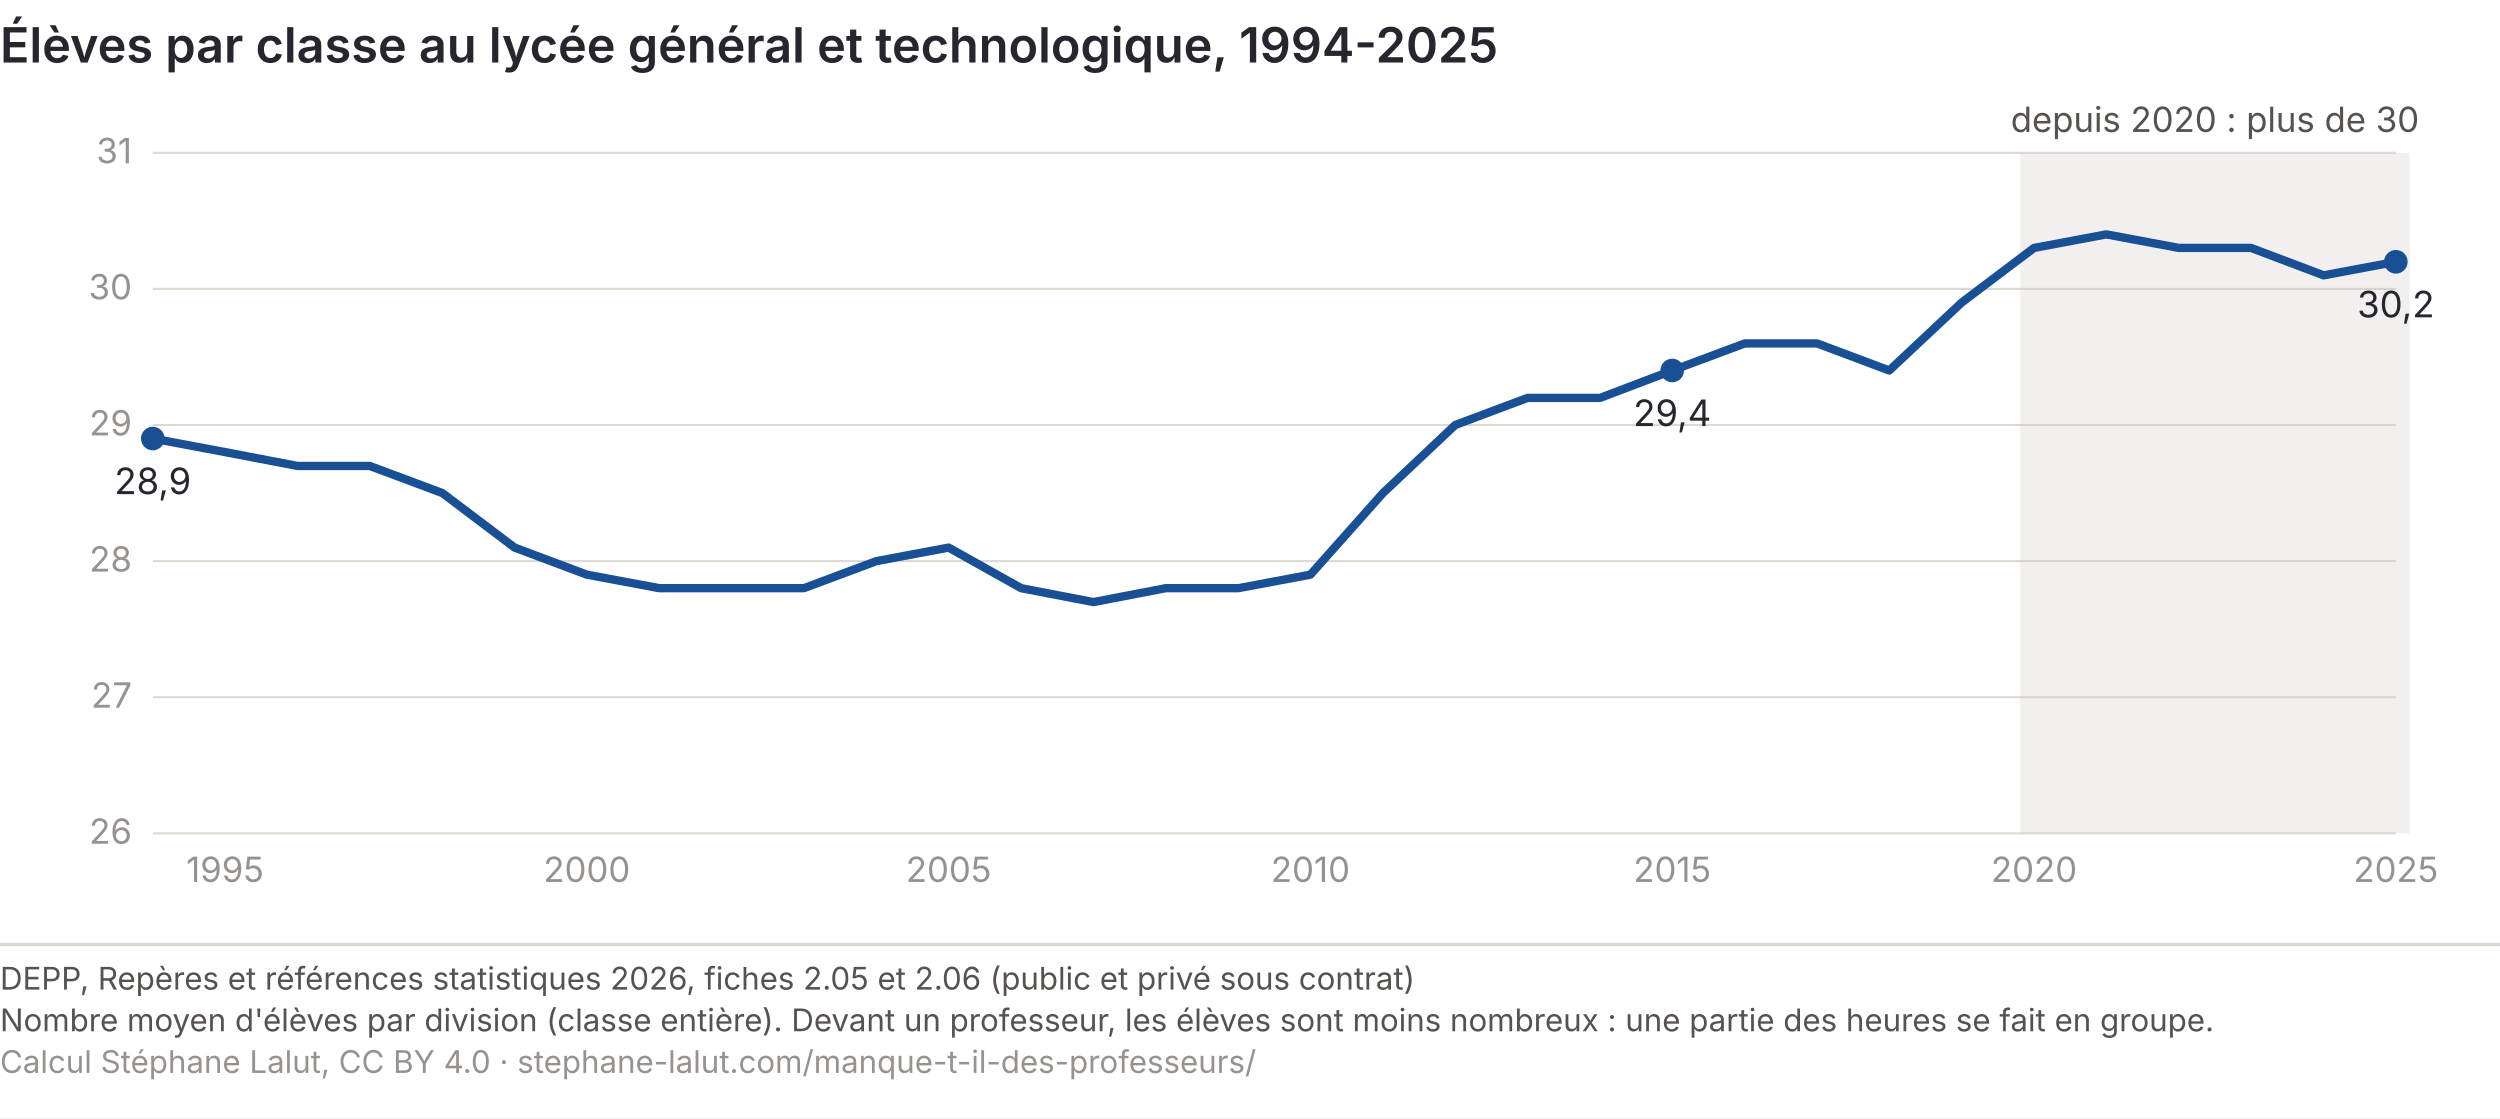
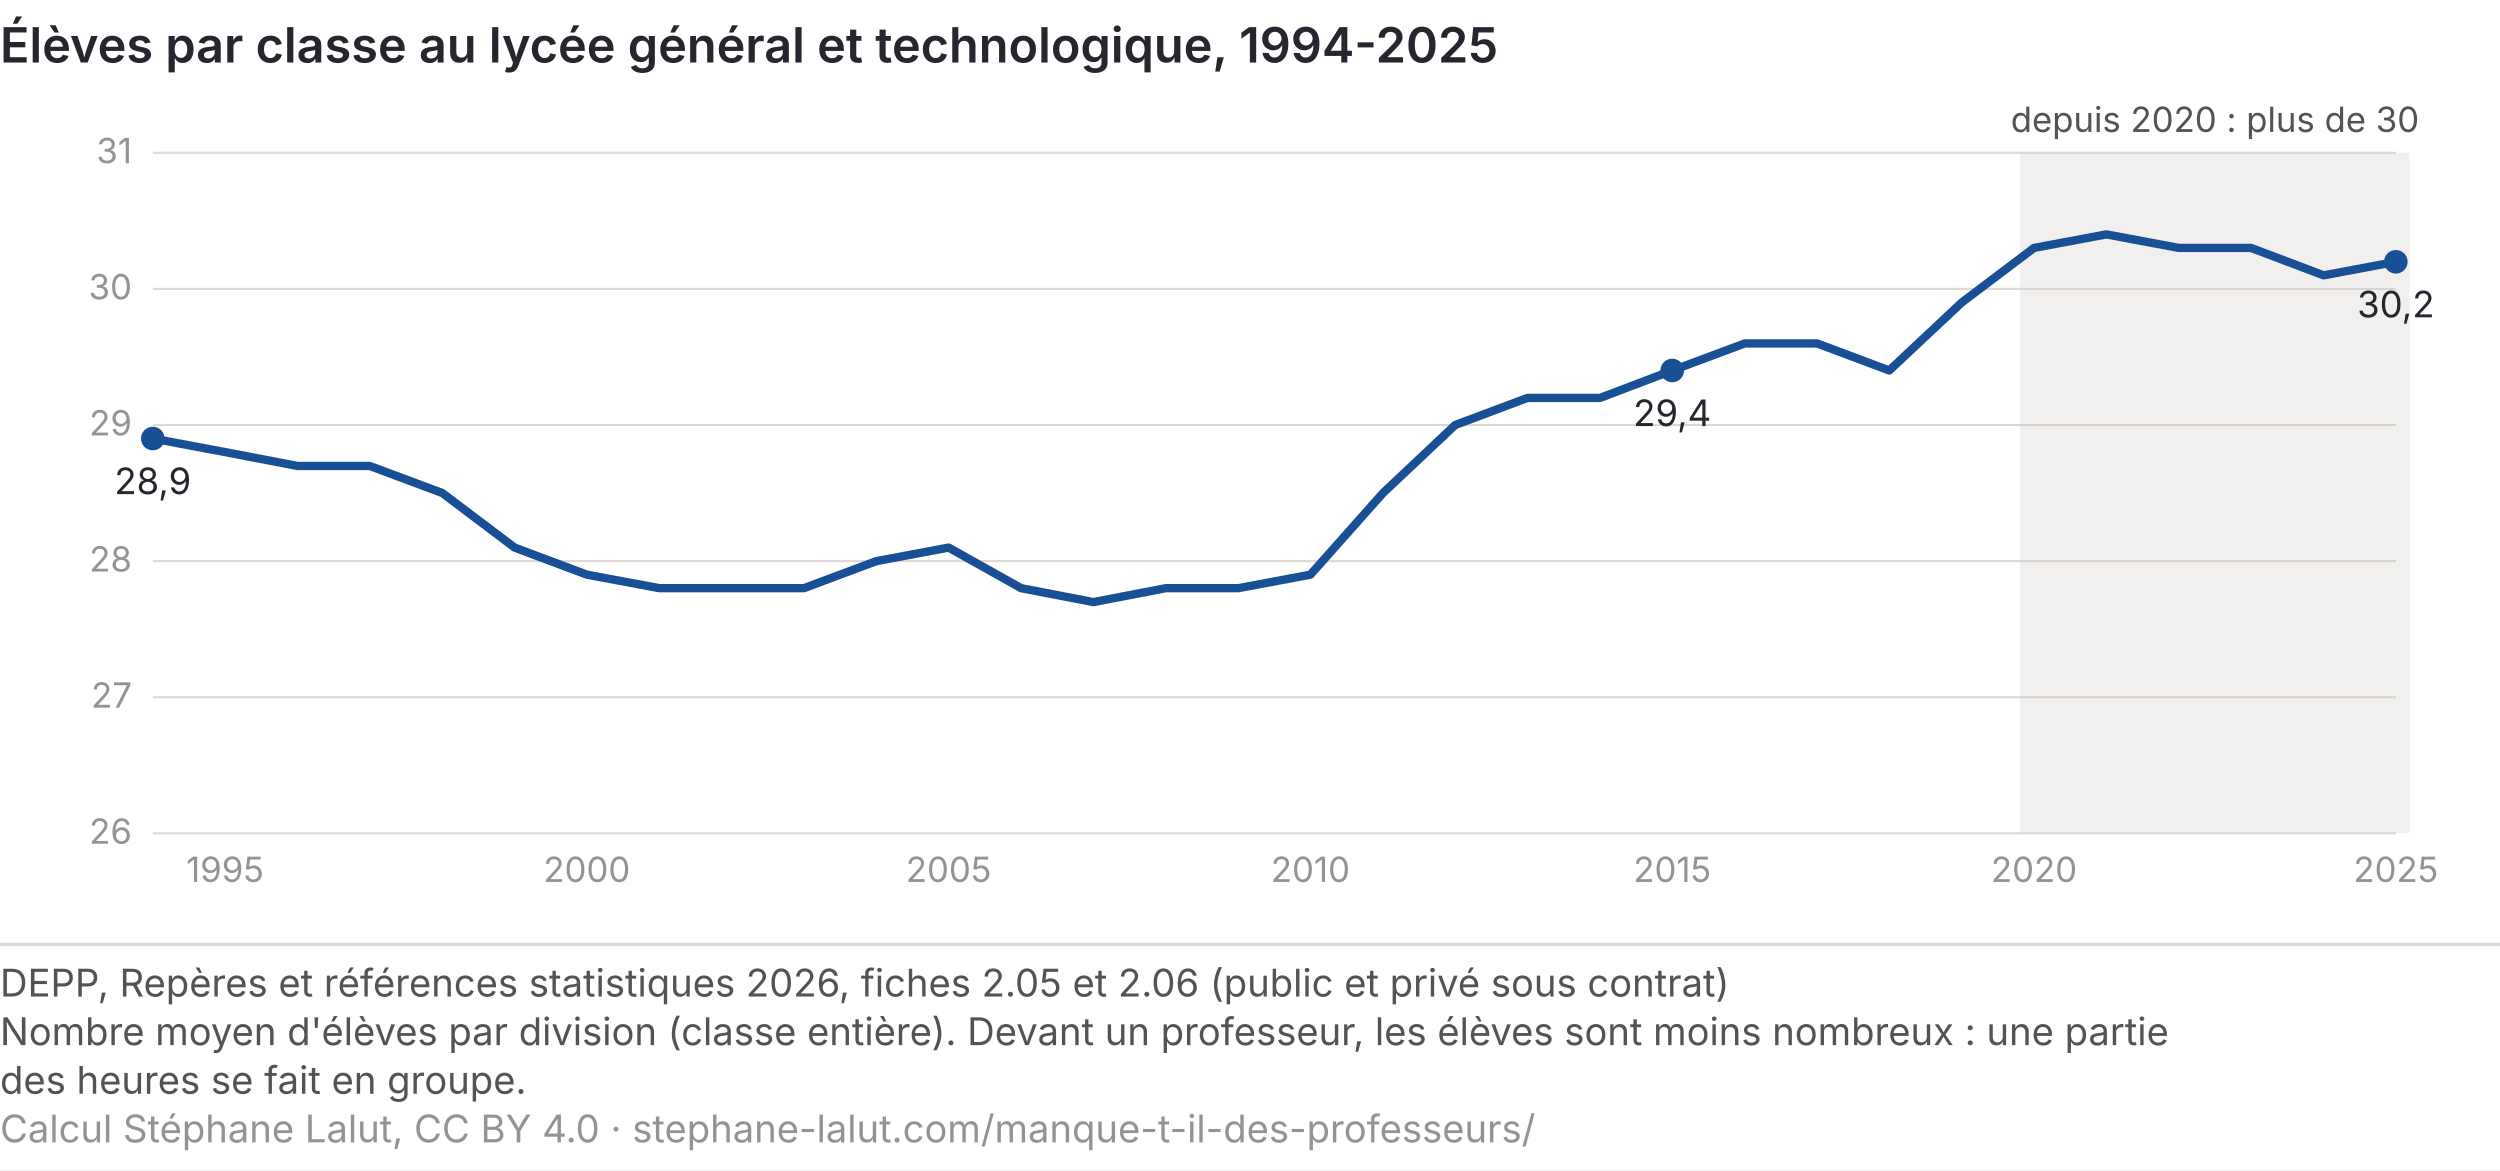
- <svg xmlns="http://www.w3.org/2000/svg" viewBox="0 0 720 322" role="img" font-variant-numeric="tabular-nums" aria-labelledby="lyc-c-t lyc-c-d" font-family="Inter, 'Helvetica Neue', Arial, sans-serif">
-   <rect width="720" height="322" fill="#ffffff" />
+ <svg xmlns="http://www.w3.org/2000/svg" viewBox="0 0 720 337" role="img" font-variant-numeric="tabular-nums" aria-labelledby="lyc-c-t lyc-c-d" font-family="Inter, 'Helvetica Neue', Arial, sans-serif">
+   <rect width="720" height="337" fill="#ffffff" />
  <text x="0" y="18" font-size="14" font-weight="600" fill="#26262f">Élèves par classe au lycée général et technologique, 1994-2025</text>
  <line x1="44" y1="240.0" x2="690" y2="240.0" stroke="#dcd8d3" stroke-width="0.6" />
  <text x="38" y="243.0" font-size="10" fill="#96928f" text-anchor="end">26</text>
  <line x1="44" y1="200.8" x2="690" y2="200.8" stroke="#dcd8d3" stroke-width="0.6" />
  <text x="38" y="203.8" font-size="10" fill="#96928f" text-anchor="end">27</text>
  <line x1="44" y1="161.6" x2="690" y2="161.6" stroke="#dcd8d3" stroke-width="0.6" />
  <text x="38" y="164.6" font-size="10" fill="#96928f" text-anchor="end">28</text>
  <line x1="44" y1="122.4" x2="690" y2="122.4" stroke="#dcd8d3" stroke-width="0.6" />
  <text x="38" y="125.4" font-size="10" fill="#96928f" text-anchor="end">29</text>
  <line x1="44" y1="83.2" x2="690" y2="83.2" stroke="#dcd8d3" stroke-width="0.6" />
  <text x="38" y="86.2" font-size="10" fill="#96928f" text-anchor="end">30</text>
  <line x1="44" y1="44.0" x2="690" y2="44.0" stroke="#dcd8d3" stroke-width="0.6" />
  <text x="38" y="47.0" font-size="10" fill="#96928f" text-anchor="end">31</text>
  <rect x="581.8" y="44" width="112.2" height="196" fill="#c9c5c0" opacity="0.25" />
  <text x="637.9" y="38" font-size="10" fill="#55524f" text-anchor="middle">depuis 2020 : plus de 30</text>
  <text x="64.8" y="254" font-size="10" fill="#96928f" text-anchor="middle">1995</text>
  <text x="169.0" y="254" font-size="10" fill="#96928f" text-anchor="middle">2000</text>
  <text x="273.2" y="254" font-size="10" fill="#96928f" text-anchor="middle">2005</text>
  <text x="377.4" y="254" font-size="10" fill="#96928f" text-anchor="middle">2010</text>
  <text x="481.6" y="254" font-size="10" fill="#96928f" text-anchor="middle">2015</text>
  <text x="585.8" y="254" font-size="10" fill="#96928f" text-anchor="middle">2020</text>
  <text x="690.0" y="254" font-size="10" fill="#96928f" text-anchor="middle">2025</text>
  <path d="M44.0,126.3 L64.8,130.2 L85.7,134.2 L106.5,134.2 L127.4,142.0 L148.2,157.7 L169.0,165.5 L189.9,169.4 L210.7,169.4 L231.5,169.4 L252.4,161.6 L273.2,157.7 L294.1,169.4 L314.9,173.4 L335.7,169.4 L356.6,169.4 L377.4,165.5 L398.3,142.0 L419.1,122.4 L439.9,114.6 L460.8,114.6 L481.6,106.7 L502.5,98.9 L523.3,98.9 L544.1,106.7 L565.0,87.1 L585.8,71.4 L606.6,67.5 L627.5,71.4 L648.3,71.4 L669.2,79.3 L690.0,75.4" fill="none" stroke="#184f95" stroke-width="2.4" stroke-linejoin="round" />
  <circle cx="44.0" cy="126.3" r="3.4" fill="#184f95" />
  <text x="44.0" y="142.3" font-size="10.5" fill="#26262f" text-anchor="middle">28,9</text>
  <circle cx="481.6" cy="106.7" r="3.4" fill="#184f95" />
  <text x="481.6" y="122.7" font-size="10.5" fill="#26262f" text-anchor="middle">29,4</text>
  <circle cx="690.0" cy="75.4" r="3.4" fill="#184f95" />
  <text x="690.0" y="91.4" font-size="10.5" fill="#26262f" text-anchor="middle">30,2</text>
  <line x1="0" y1="272.0" x2="720" y2="272.0" stroke="#dcd8d3" />
-   <text x="0" y="285.0" font-size="9" fill="#55524f">DEPP, Repères et références statistiques 2026, fiches 2.05 et 2.06 (public et privé sous contrat)</text>
-   <text x="0" y="297.0" font-size="9" fill="#55524f">Nombre moyen d'élèves par division (classe entière). Devant un professeur, les élèves sont moins nombreux : une partie des heures se fait en groupe.</text>
-   <text x="0" y="309.0" font-size="9" fill="#96928f">Calcul Stéphane Lalut, CC BY 4.0 · stephane-lalut.com/manque-t-il-des-professeurs/</text>
+   <text class="pied-source" x="0" y="287.0" font-size="11" fill="#55524f">DEPP, Repères et références statistiques 2026, fiches 2.05 et 2.06 (public et privé sous contrat)</text>
+   <text class="pied-note" x="0" y="301.0" font-size="11" fill="#55524f">Nombre moyen d'élèves par division (classe entière). Devant un professeur, les élèves sont moins nombreux : une partie</text>
+   <text class="pied-note" x="0" y="315.0" font-size="11" fill="#55524f">des heures se fait en groupe.</text>
+   <text class="pied-licence" x="0" y="329.0" font-size="11" fill="#96928f">Calcul Stéphane Lalut, CC BY 4.0 · stephane-lalut.com/manque-t-il-des-professeurs/</text>
</svg>
